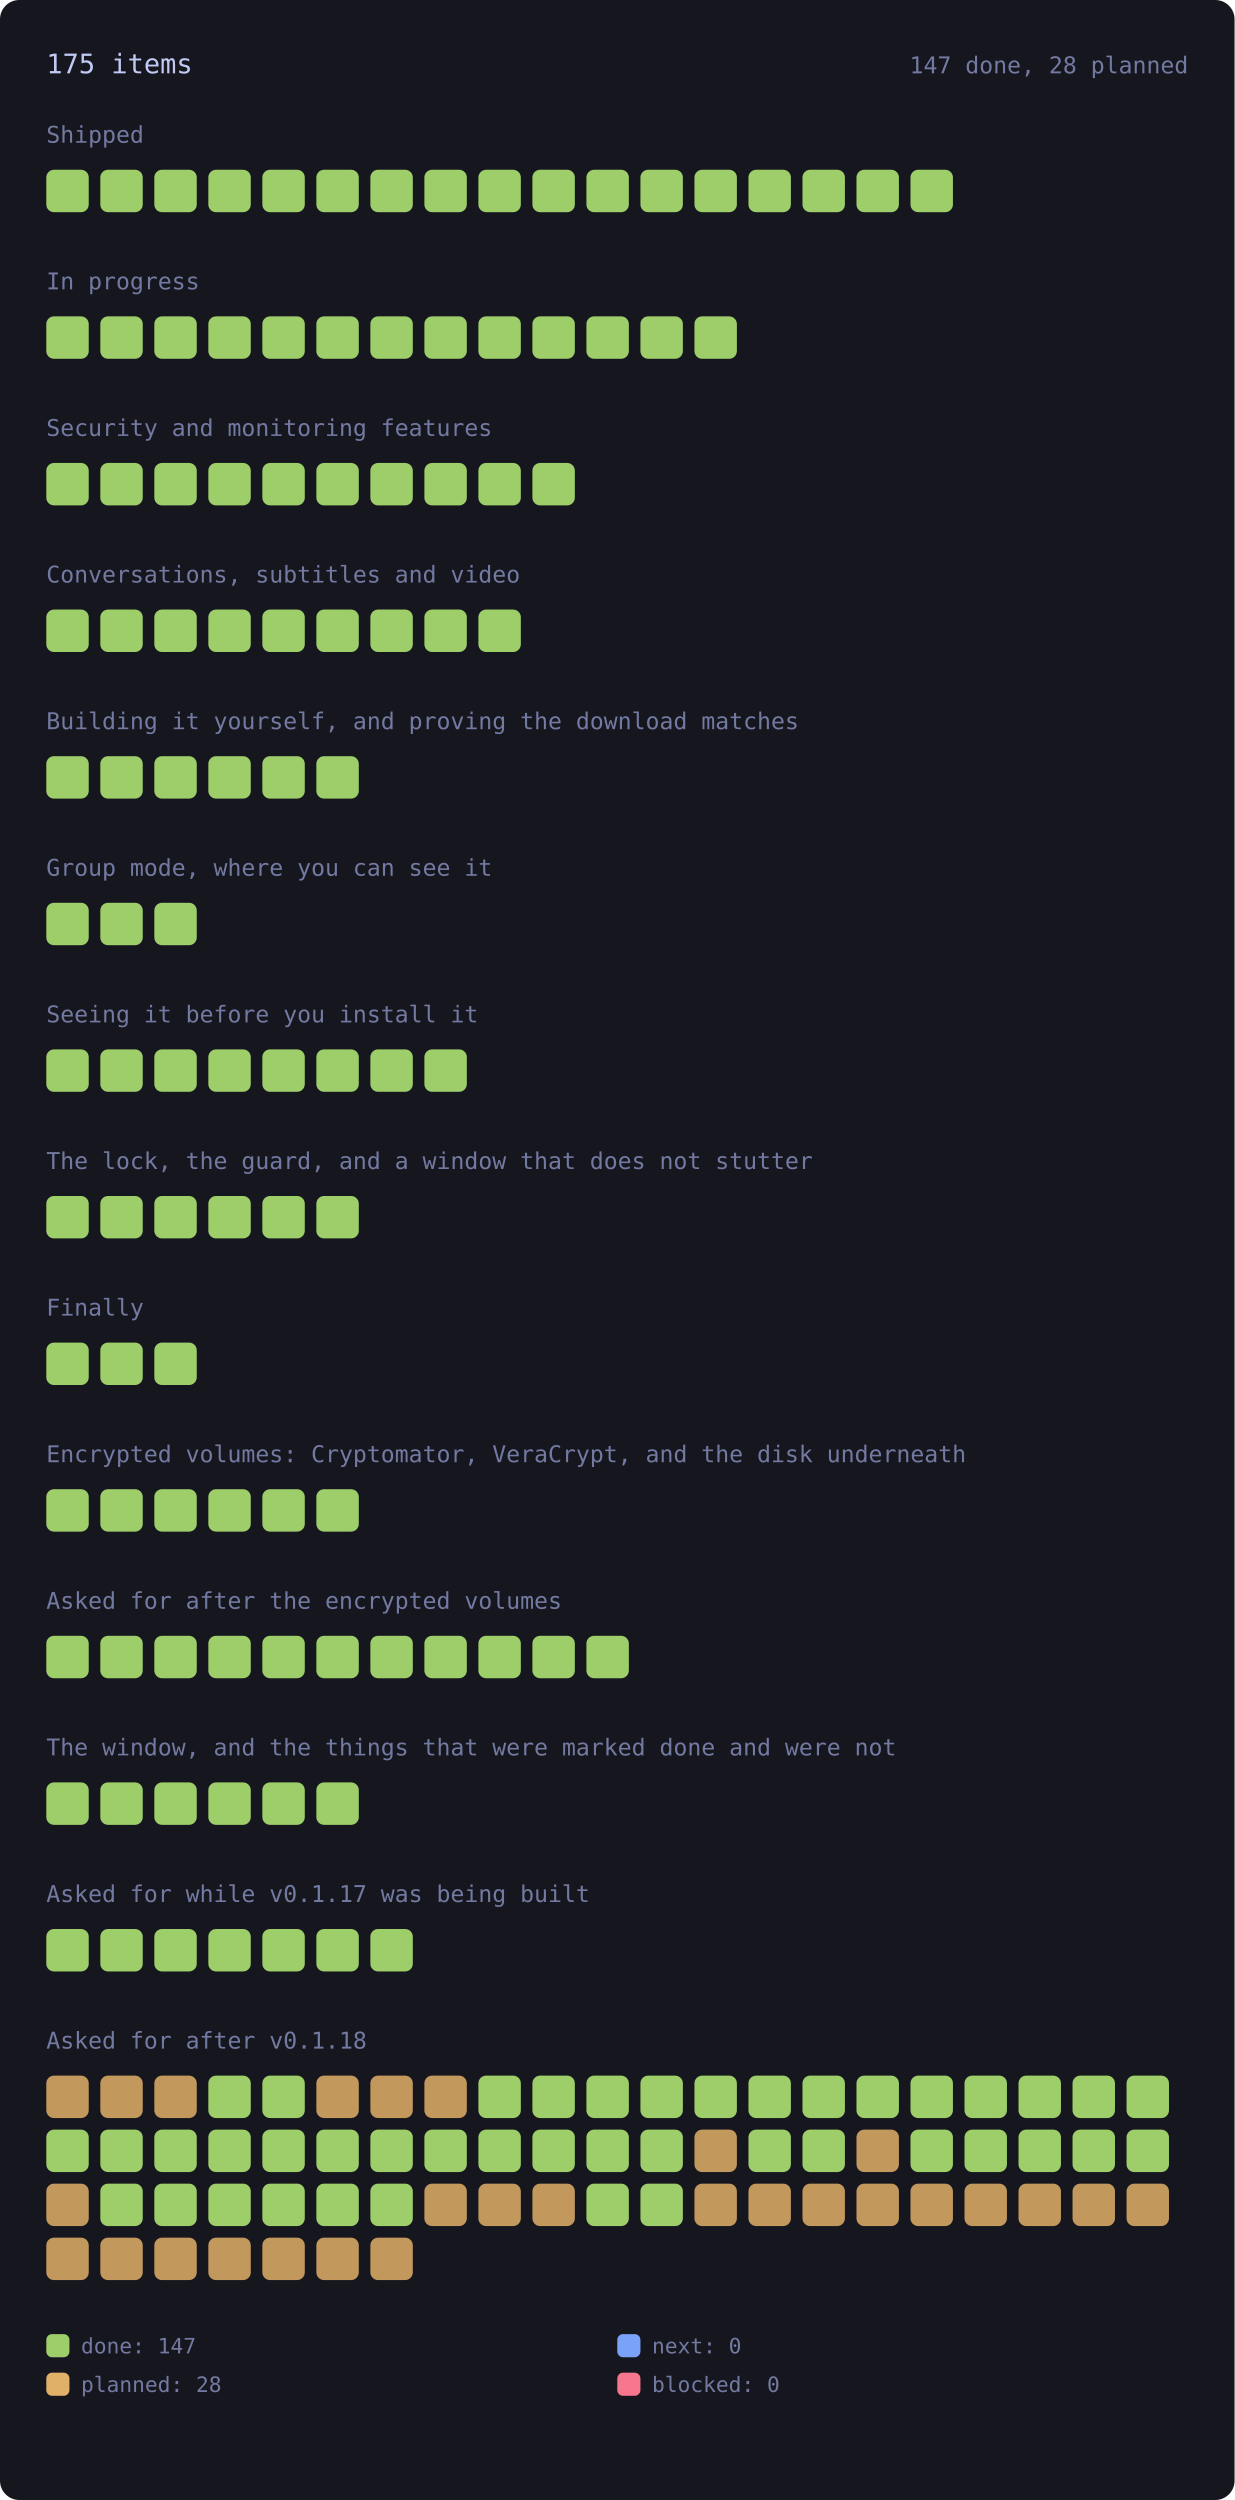
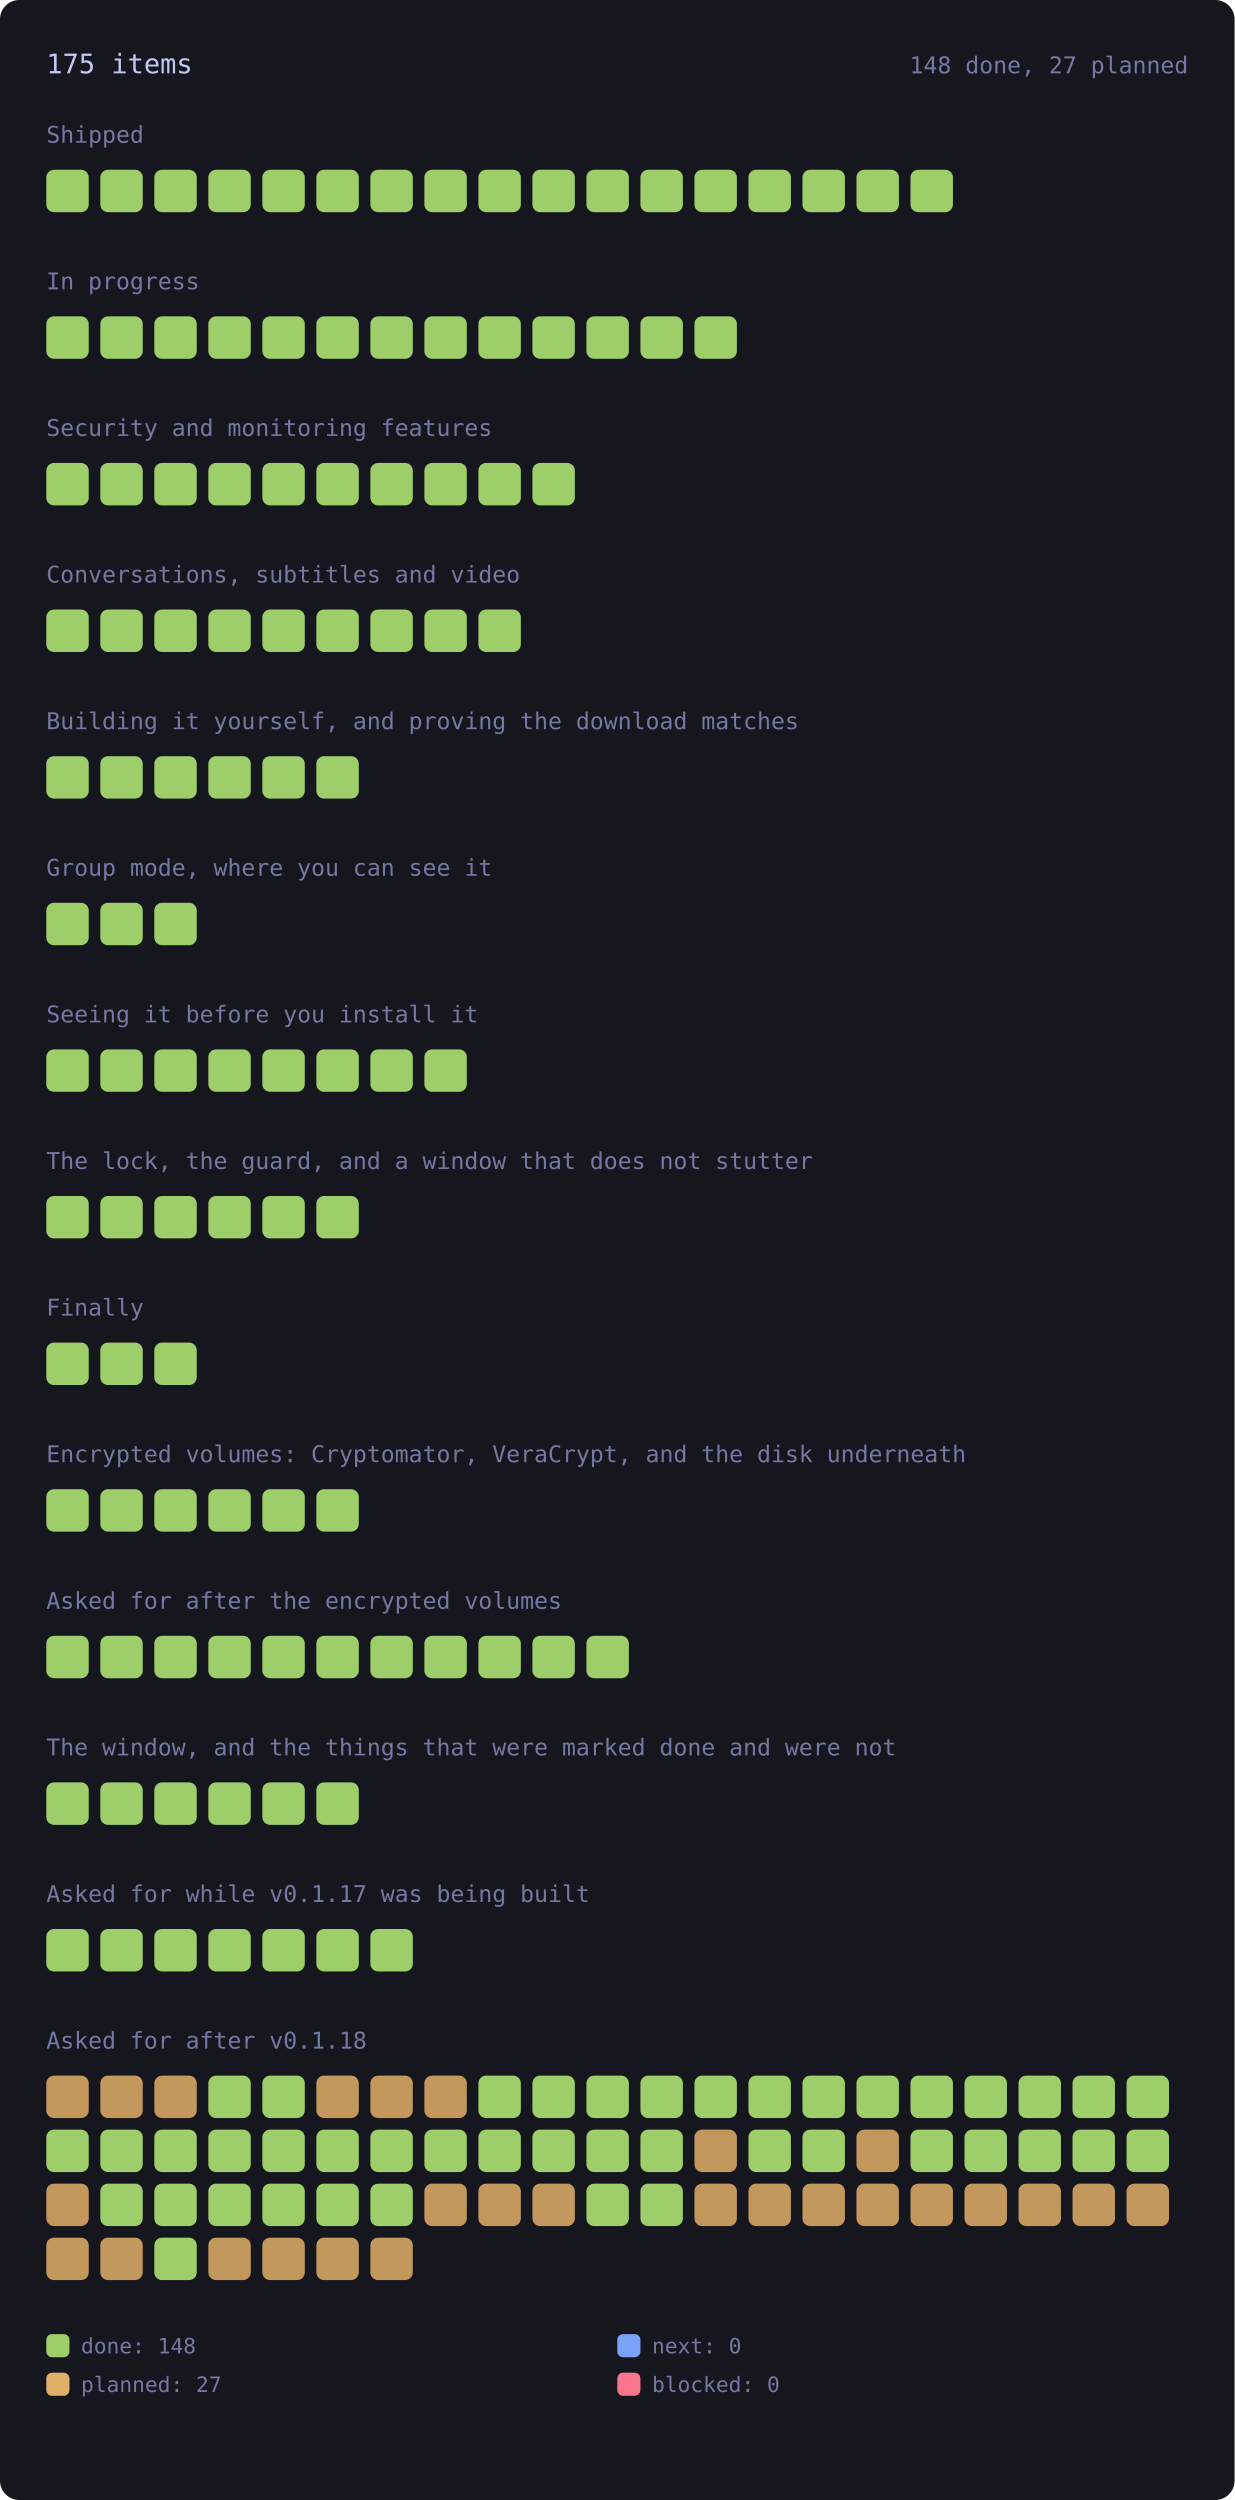
<svg xmlns="http://www.w3.org/2000/svg" viewBox="0 0 640 1296" width="640" height="1296" style="max-width:100%;height:auto" role="img" aria-label="every roadmap item, coloured by state">
  <style>.rm-square{transform-box:fill-box;transform-origin:center;animation:rm-in .45s cubic-bezier(.2,.8,.3,1) backwards;transition:filter .15s ease}.rm-square:hover{filter:brightness(1.35)}@keyframes rm-in{from{opacity:0;transform:scale(.4)}to{opacity:1;transform:none}}@media (prefers-reduced-motion:reduce){.rm-square{animation:none}}</style>
  <rect x="0" y="0" width="640" height="1296" rx="10" fill="var(--bg-inset, #16161e)" />
  <text x="24.0" y="38.0" font-family="ui-monospace, SFMono-Regular, Menlo, Consolas, monospace" font-size="14" fill="var(--fg, #c0caf5)">175 items</text>
-   <text x="616.0" y="38.0" font-family="ui-monospace, SFMono-Regular, Menlo, Consolas, monospace" font-size="12" fill="var(--muted, #737aa2)" text-anchor="end">147 done, 28 planned</text>
+   <text x="616.0" y="38.0" font-family="ui-monospace, SFMono-Regular, Menlo, Consolas, monospace" font-size="12" fill="var(--muted, #737aa2)" text-anchor="end">148 done, 27 planned</text>
  <text x="24.0" y="74.0" font-family="ui-monospace, SFMono-Regular, Menlo, Consolas, monospace" font-size="12" fill="var(--muted, #737aa2)">Shipped</text>
  <g opacity="1">
    <rect class="rm-square" style="animation-delay:0ms" x="24.0" y="88.0" width="22.0" height="22.0" rx="4" fill="var(--ok, #9ece6a)" />
  </g>
  <g opacity="1">
    <rect class="rm-square" style="animation-delay:12ms" x="52.0" y="88.0" width="22.0" height="22.0" rx="4" fill="var(--ok, #9ece6a)" />
  </g>
  <g opacity="1">
    <rect class="rm-square" style="animation-delay:24ms" x="80.0" y="88.0" width="22.0" height="22.0" rx="4" fill="var(--ok, #9ece6a)" />
  </g>
  <g opacity="1">
    <rect class="rm-square" style="animation-delay:36ms" x="108.0" y="88.0" width="22.0" height="22.0" rx="4" fill="var(--ok, #9ece6a)" />
  </g>
  <g opacity="1">
    <rect class="rm-square" style="animation-delay:48ms" x="136.0" y="88.0" width="22.0" height="22.0" rx="4" fill="var(--ok, #9ece6a)" />
  </g>
  <g opacity="1">
    <rect class="rm-square" style="animation-delay:60ms" x="164.0" y="88.0" width="22.0" height="22.0" rx="4" fill="var(--ok, #9ece6a)" />
  </g>
  <g opacity="1">
    <rect class="rm-square" style="animation-delay:72ms" x="192.0" y="88.0" width="22.0" height="22.0" rx="4" fill="var(--ok, #9ece6a)" />
  </g>
  <g opacity="1">
    <rect class="rm-square" style="animation-delay:84ms" x="220.0" y="88.0" width="22.0" height="22.0" rx="4" fill="var(--ok, #9ece6a)" />
  </g>
  <g opacity="1">
    <rect class="rm-square" style="animation-delay:96ms" x="248.0" y="88.0" width="22.0" height="22.0" rx="4" fill="var(--ok, #9ece6a)" />
  </g>
  <g opacity="1">
    <rect class="rm-square" style="animation-delay:108ms" x="276.0" y="88.0" width="22.0" height="22.0" rx="4" fill="var(--ok, #9ece6a)" />
  </g>
  <g opacity="1">
    <rect class="rm-square" style="animation-delay:120ms" x="304.0" y="88.0" width="22.0" height="22.0" rx="4" fill="var(--ok, #9ece6a)" />
  </g>
  <g opacity="1">
    <rect class="rm-square" style="animation-delay:132ms" x="332.0" y="88.0" width="22.0" height="22.0" rx="4" fill="var(--ok, #9ece6a)" />
  </g>
  <g opacity="1">
    <rect class="rm-square" style="animation-delay:144ms" x="360.0" y="88.0" width="22.0" height="22.0" rx="4" fill="var(--ok, #9ece6a)" />
  </g>
  <g opacity="1">
    <rect class="rm-square" style="animation-delay:156ms" x="388.0" y="88.0" width="22.0" height="22.0" rx="4" fill="var(--ok, #9ece6a)" />
  </g>
  <g opacity="1">
    <rect class="rm-square" style="animation-delay:168ms" x="416.0" y="88.0" width="22.0" height="22.0" rx="4" fill="var(--ok, #9ece6a)" />
  </g>
  <g opacity="1">
    <rect class="rm-square" style="animation-delay:180ms" x="444.0" y="88.0" width="22.0" height="22.0" rx="4" fill="var(--ok, #9ece6a)" />
  </g>
  <g opacity="1">
    <rect class="rm-square" style="animation-delay:192ms" x="472.0" y="88.0" width="22.0" height="22.0" rx="4" fill="var(--ok, #9ece6a)" />
  </g>
  <text x="24.0" y="150.0" font-family="ui-monospace, SFMono-Regular, Menlo, Consolas, monospace" font-size="12" fill="var(--muted, #737aa2)">In progress</text>
  <g opacity="1">
    <rect class="rm-square" style="animation-delay:0ms" x="24.0" y="164.0" width="22.0" height="22.0" rx="4" fill="var(--ok, #9ece6a)" />
  </g>
  <g opacity="1">
    <rect class="rm-square" style="animation-delay:12ms" x="52.0" y="164.0" width="22.0" height="22.0" rx="4" fill="var(--ok, #9ece6a)" />
  </g>
  <g opacity="1">
    <rect class="rm-square" style="animation-delay:24ms" x="80.0" y="164.0" width="22.0" height="22.0" rx="4" fill="var(--ok, #9ece6a)" />
  </g>
  <g opacity="1">
    <rect class="rm-square" style="animation-delay:36ms" x="108.0" y="164.0" width="22.0" height="22.0" rx="4" fill="var(--ok, #9ece6a)" />
  </g>
  <g opacity="1">
    <rect class="rm-square" style="animation-delay:48ms" x="136.0" y="164.0" width="22.0" height="22.0" rx="4" fill="var(--ok, #9ece6a)" />
  </g>
  <g opacity="1">
    <rect class="rm-square" style="animation-delay:60ms" x="164.0" y="164.0" width="22.0" height="22.0" rx="4" fill="var(--ok, #9ece6a)" />
  </g>
  <g opacity="1">
    <rect class="rm-square" style="animation-delay:72ms" x="192.0" y="164.0" width="22.0" height="22.0" rx="4" fill="var(--ok, #9ece6a)" />
  </g>
  <g opacity="1">
    <rect class="rm-square" style="animation-delay:84ms" x="220.0" y="164.0" width="22.0" height="22.0" rx="4" fill="var(--ok, #9ece6a)" />
  </g>
  <g opacity="1">
    <rect class="rm-square" style="animation-delay:96ms" x="248.0" y="164.0" width="22.0" height="22.0" rx="4" fill="var(--ok, #9ece6a)" />
  </g>
  <g opacity="1">
    <rect class="rm-square" style="animation-delay:108ms" x="276.0" y="164.0" width="22.0" height="22.0" rx="4" fill="var(--ok, #9ece6a)" />
  </g>
  <g opacity="1">
    <rect class="rm-square" style="animation-delay:120ms" x="304.0" y="164.0" width="22.0" height="22.0" rx="4" fill="var(--ok, #9ece6a)" />
  </g>
  <g opacity="1">
    <rect class="rm-square" style="animation-delay:132ms" x="332.0" y="164.0" width="22.0" height="22.0" rx="4" fill="var(--ok, #9ece6a)" />
  </g>
  <g opacity="1">
    <rect class="rm-square" style="animation-delay:144ms" x="360.0" y="164.0" width="22.0" height="22.0" rx="4" fill="var(--ok, #9ece6a)" />
  </g>
  <text x="24.0" y="226.0" font-family="ui-monospace, SFMono-Regular, Menlo, Consolas, monospace" font-size="12" fill="var(--muted, #737aa2)">Security and monitoring features</text>
  <g opacity="1">
    <rect class="rm-square" style="animation-delay:0ms" x="24.0" y="240.0" width="22.0" height="22.0" rx="4" fill="var(--ok, #9ece6a)" />
  </g>
  <g opacity="1">
    <rect class="rm-square" style="animation-delay:12ms" x="52.0" y="240.0" width="22.0" height="22.0" rx="4" fill="var(--ok, #9ece6a)" />
  </g>
  <g opacity="1">
    <rect class="rm-square" style="animation-delay:24ms" x="80.0" y="240.0" width="22.0" height="22.0" rx="4" fill="var(--ok, #9ece6a)" />
  </g>
  <g opacity="1">
    <rect class="rm-square" style="animation-delay:36ms" x="108.0" y="240.0" width="22.0" height="22.0" rx="4" fill="var(--ok, #9ece6a)" />
  </g>
  <g opacity="1">
    <rect class="rm-square" style="animation-delay:48ms" x="136.0" y="240.0" width="22.0" height="22.0" rx="4" fill="var(--ok, #9ece6a)" />
  </g>
  <g opacity="1">
    <rect class="rm-square" style="animation-delay:60ms" x="164.0" y="240.0" width="22.0" height="22.0" rx="4" fill="var(--ok, #9ece6a)" />
  </g>
  <g opacity="1">
    <rect class="rm-square" style="animation-delay:72ms" x="192.0" y="240.0" width="22.0" height="22.0" rx="4" fill="var(--ok, #9ece6a)" />
  </g>
  <g opacity="1">
    <rect class="rm-square" style="animation-delay:84ms" x="220.0" y="240.0" width="22.0" height="22.0" rx="4" fill="var(--ok, #9ece6a)" />
  </g>
  <g opacity="1">
    <rect class="rm-square" style="animation-delay:96ms" x="248.0" y="240.0" width="22.0" height="22.0" rx="4" fill="var(--ok, #9ece6a)" />
  </g>
  <g opacity="1">
    <rect class="rm-square" style="animation-delay:108ms" x="276.0" y="240.0" width="22.0" height="22.0" rx="4" fill="var(--ok, #9ece6a)" />
  </g>
  <text x="24.0" y="302.0" font-family="ui-monospace, SFMono-Regular, Menlo, Consolas, monospace" font-size="12" fill="var(--muted, #737aa2)">Conversations, subtitles and video</text>
  <g opacity="1">
    <rect class="rm-square" style="animation-delay:0ms" x="24.0" y="316.0" width="22.0" height="22.0" rx="4" fill="var(--ok, #9ece6a)" />
  </g>
  <g opacity="1">
    <rect class="rm-square" style="animation-delay:12ms" x="52.0" y="316.0" width="22.0" height="22.0" rx="4" fill="var(--ok, #9ece6a)" />
  </g>
  <g opacity="1">
    <rect class="rm-square" style="animation-delay:24ms" x="80.0" y="316.0" width="22.0" height="22.0" rx="4" fill="var(--ok, #9ece6a)" />
  </g>
  <g opacity="1">
    <rect class="rm-square" style="animation-delay:36ms" x="108.0" y="316.0" width="22.0" height="22.0" rx="4" fill="var(--ok, #9ece6a)" />
  </g>
  <g opacity="1">
    <rect class="rm-square" style="animation-delay:48ms" x="136.0" y="316.0" width="22.0" height="22.0" rx="4" fill="var(--ok, #9ece6a)" />
  </g>
  <g opacity="1">
    <rect class="rm-square" style="animation-delay:60ms" x="164.0" y="316.0" width="22.0" height="22.0" rx="4" fill="var(--ok, #9ece6a)" />
  </g>
  <g opacity="1">
    <rect class="rm-square" style="animation-delay:72ms" x="192.0" y="316.0" width="22.0" height="22.0" rx="4" fill="var(--ok, #9ece6a)" />
  </g>
  <g opacity="1">
    <rect class="rm-square" style="animation-delay:84ms" x="220.0" y="316.0" width="22.0" height="22.0" rx="4" fill="var(--ok, #9ece6a)" />
  </g>
  <g opacity="1">
    <rect class="rm-square" style="animation-delay:96ms" x="248.0" y="316.0" width="22.0" height="22.0" rx="4" fill="var(--ok, #9ece6a)" />
  </g>
  <text x="24.0" y="378.0" font-family="ui-monospace, SFMono-Regular, Menlo, Consolas, monospace" font-size="12" fill="var(--muted, #737aa2)">Building it yourself, and proving the download matches</text>
  <g opacity="1">
    <rect class="rm-square" style="animation-delay:0ms" x="24.0" y="392.0" width="22.0" height="22.0" rx="4" fill="var(--ok, #9ece6a)" />
  </g>
  <g opacity="1">
    <rect class="rm-square" style="animation-delay:12ms" x="52.0" y="392.0" width="22.0" height="22.0" rx="4" fill="var(--ok, #9ece6a)" />
  </g>
  <g opacity="1">
    <rect class="rm-square" style="animation-delay:24ms" x="80.0" y="392.0" width="22.0" height="22.0" rx="4" fill="var(--ok, #9ece6a)" />
  </g>
  <g opacity="1">
    <rect class="rm-square" style="animation-delay:36ms" x="108.0" y="392.0" width="22.0" height="22.0" rx="4" fill="var(--ok, #9ece6a)" />
  </g>
  <g opacity="1">
    <rect class="rm-square" style="animation-delay:48ms" x="136.0" y="392.0" width="22.0" height="22.0" rx="4" fill="var(--ok, #9ece6a)" />
  </g>
  <g opacity="1">
    <rect class="rm-square" style="animation-delay:60ms" x="164.0" y="392.0" width="22.0" height="22.0" rx="4" fill="var(--ok, #9ece6a)" />
  </g>
  <text x="24.0" y="454.0" font-family="ui-monospace, SFMono-Regular, Menlo, Consolas, monospace" font-size="12" fill="var(--muted, #737aa2)">Group mode, where you can see it</text>
  <g opacity="1">
    <rect class="rm-square" style="animation-delay:0ms" x="24.0" y="468.0" width="22.0" height="22.0" rx="4" fill="var(--ok, #9ece6a)" />
  </g>
  <g opacity="1">
    <rect class="rm-square" style="animation-delay:12ms" x="52.0" y="468.0" width="22.0" height="22.0" rx="4" fill="var(--ok, #9ece6a)" />
  </g>
  <g opacity="1">
    <rect class="rm-square" style="animation-delay:24ms" x="80.0" y="468.0" width="22.0" height="22.0" rx="4" fill="var(--ok, #9ece6a)" />
  </g>
  <text x="24.0" y="530.0" font-family="ui-monospace, SFMono-Regular, Menlo, Consolas, monospace" font-size="12" fill="var(--muted, #737aa2)">Seeing it before you install it</text>
  <g opacity="1">
    <rect class="rm-square" style="animation-delay:0ms" x="24.0" y="544.0" width="22.0" height="22.0" rx="4" fill="var(--ok, #9ece6a)" />
  </g>
  <g opacity="1">
    <rect class="rm-square" style="animation-delay:12ms" x="52.0" y="544.0" width="22.0" height="22.0" rx="4" fill="var(--ok, #9ece6a)" />
  </g>
  <g opacity="1">
    <rect class="rm-square" style="animation-delay:24ms" x="80.0" y="544.0" width="22.0" height="22.0" rx="4" fill="var(--ok, #9ece6a)" />
  </g>
  <g opacity="1">
    <rect class="rm-square" style="animation-delay:36ms" x="108.0" y="544.0" width="22.0" height="22.0" rx="4" fill="var(--ok, #9ece6a)" />
  </g>
  <g opacity="1">
    <rect class="rm-square" style="animation-delay:48ms" x="136.0" y="544.0" width="22.0" height="22.0" rx="4" fill="var(--ok, #9ece6a)" />
  </g>
  <g opacity="1">
    <rect class="rm-square" style="animation-delay:60ms" x="164.0" y="544.0" width="22.0" height="22.0" rx="4" fill="var(--ok, #9ece6a)" />
  </g>
  <g opacity="1">
    <rect class="rm-square" style="animation-delay:72ms" x="192.0" y="544.0" width="22.0" height="22.0" rx="4" fill="var(--ok, #9ece6a)" />
  </g>
  <g opacity="1">
    <rect class="rm-square" style="animation-delay:84ms" x="220.0" y="544.0" width="22.0" height="22.0" rx="4" fill="var(--ok, #9ece6a)" />
  </g>
  <text x="24.0" y="606.0" font-family="ui-monospace, SFMono-Regular, Menlo, Consolas, monospace" font-size="12" fill="var(--muted, #737aa2)">The lock, the guard, and a window that does not stutter</text>
  <g opacity="1">
    <rect class="rm-square" style="animation-delay:0ms" x="24.0" y="620.0" width="22.0" height="22.0" rx="4" fill="var(--ok, #9ece6a)" />
  </g>
  <g opacity="1">
    <rect class="rm-square" style="animation-delay:12ms" x="52.0" y="620.0" width="22.0" height="22.0" rx="4" fill="var(--ok, #9ece6a)" />
  </g>
  <g opacity="1">
    <rect class="rm-square" style="animation-delay:24ms" x="80.0" y="620.0" width="22.0" height="22.0" rx="4" fill="var(--ok, #9ece6a)" />
  </g>
  <g opacity="1">
    <rect class="rm-square" style="animation-delay:36ms" x="108.0" y="620.0" width="22.0" height="22.0" rx="4" fill="var(--ok, #9ece6a)" />
  </g>
  <g opacity="1">
    <rect class="rm-square" style="animation-delay:48ms" x="136.0" y="620.0" width="22.0" height="22.0" rx="4" fill="var(--ok, #9ece6a)" />
  </g>
  <g opacity="1">
    <rect class="rm-square" style="animation-delay:60ms" x="164.0" y="620.0" width="22.0" height="22.0" rx="4" fill="var(--ok, #9ece6a)" />
  </g>
  <text x="24.0" y="682.0" font-family="ui-monospace, SFMono-Regular, Menlo, Consolas, monospace" font-size="12" fill="var(--muted, #737aa2)">Finally</text>
  <g opacity="1">
    <rect class="rm-square" style="animation-delay:0ms" x="24.0" y="696.0" width="22.0" height="22.0" rx="4" fill="var(--ok, #9ece6a)" />
  </g>
  <g opacity="1">
    <rect class="rm-square" style="animation-delay:12ms" x="52.0" y="696.0" width="22.0" height="22.0" rx="4" fill="var(--ok, #9ece6a)" />
  </g>
  <g opacity="1">
    <rect class="rm-square" style="animation-delay:24ms" x="80.0" y="696.0" width="22.0" height="22.0" rx="4" fill="var(--ok, #9ece6a)" />
  </g>
  <text x="24.0" y="758.0" font-family="ui-monospace, SFMono-Regular, Menlo, Consolas, monospace" font-size="12" fill="var(--muted, #737aa2)">Encrypted volumes: Cryptomator, VeraCrypt, and the disk underneath</text>
  <g opacity="1">
    <rect class="rm-square" style="animation-delay:0ms" x="24.0" y="772.0" width="22.0" height="22.0" rx="4" fill="var(--ok, #9ece6a)" />
  </g>
  <g opacity="1">
    <rect class="rm-square" style="animation-delay:12ms" x="52.0" y="772.0" width="22.0" height="22.0" rx="4" fill="var(--ok, #9ece6a)" />
  </g>
  <g opacity="1">
    <rect class="rm-square" style="animation-delay:24ms" x="80.0" y="772.0" width="22.0" height="22.0" rx="4" fill="var(--ok, #9ece6a)" />
  </g>
  <g opacity="1">
    <rect class="rm-square" style="animation-delay:36ms" x="108.0" y="772.0" width="22.0" height="22.0" rx="4" fill="var(--ok, #9ece6a)" />
  </g>
  <g opacity="1">
    <rect class="rm-square" style="animation-delay:48ms" x="136.0" y="772.0" width="22.0" height="22.0" rx="4" fill="var(--ok, #9ece6a)" />
  </g>
  <g opacity="1">
    <rect class="rm-square" style="animation-delay:60ms" x="164.0" y="772.0" width="22.0" height="22.0" rx="4" fill="var(--ok, #9ece6a)" />
  </g>
  <text x="24.0" y="834.0" font-family="ui-monospace, SFMono-Regular, Menlo, Consolas, monospace" font-size="12" fill="var(--muted, #737aa2)">Asked for after the encrypted volumes</text>
  <g opacity="1">
    <rect class="rm-square" style="animation-delay:0ms" x="24.0" y="848.0" width="22.0" height="22.0" rx="4" fill="var(--ok, #9ece6a)" />
  </g>
  <g opacity="1">
    <rect class="rm-square" style="animation-delay:12ms" x="52.0" y="848.0" width="22.0" height="22.0" rx="4" fill="var(--ok, #9ece6a)" />
  </g>
  <g opacity="1">
    <rect class="rm-square" style="animation-delay:24ms" x="80.0" y="848.0" width="22.0" height="22.0" rx="4" fill="var(--ok, #9ece6a)" />
  </g>
  <g opacity="1">
    <rect class="rm-square" style="animation-delay:36ms" x="108.0" y="848.0" width="22.0" height="22.0" rx="4" fill="var(--ok, #9ece6a)" />
  </g>
  <g opacity="1">
    <rect class="rm-square" style="animation-delay:48ms" x="136.0" y="848.0" width="22.0" height="22.0" rx="4" fill="var(--ok, #9ece6a)" />
  </g>
  <g opacity="1">
    <rect class="rm-square" style="animation-delay:60ms" x="164.0" y="848.0" width="22.0" height="22.0" rx="4" fill="var(--ok, #9ece6a)" />
  </g>
  <g opacity="1">
    <rect class="rm-square" style="animation-delay:72ms" x="192.0" y="848.0" width="22.0" height="22.0" rx="4" fill="var(--ok, #9ece6a)" />
  </g>
  <g opacity="1">
    <rect class="rm-square" style="animation-delay:84ms" x="220.0" y="848.0" width="22.0" height="22.0" rx="4" fill="var(--ok, #9ece6a)" />
  </g>
  <g opacity="1">
    <rect class="rm-square" style="animation-delay:96ms" x="248.0" y="848.0" width="22.0" height="22.0" rx="4" fill="var(--ok, #9ece6a)" />
  </g>
  <g opacity="1">
    <rect class="rm-square" style="animation-delay:108ms" x="276.0" y="848.0" width="22.0" height="22.0" rx="4" fill="var(--ok, #9ece6a)" />
  </g>
  <g opacity="1">
    <rect class="rm-square" style="animation-delay:120ms" x="304.0" y="848.0" width="22.0" height="22.0" rx="4" fill="var(--ok, #9ece6a)" />
  </g>
  <text x="24.0" y="910.0" font-family="ui-monospace, SFMono-Regular, Menlo, Consolas, monospace" font-size="12" fill="var(--muted, #737aa2)">The window, and the things that were marked done and were not</text>
  <g opacity="1">
    <rect class="rm-square" style="animation-delay:0ms" x="24.0" y="924.0" width="22.0" height="22.0" rx="4" fill="var(--ok, #9ece6a)" />
  </g>
  <g opacity="1">
    <rect class="rm-square" style="animation-delay:12ms" x="52.0" y="924.0" width="22.0" height="22.0" rx="4" fill="var(--ok, #9ece6a)" />
  </g>
  <g opacity="1">
    <rect class="rm-square" style="animation-delay:24ms" x="80.0" y="924.0" width="22.0" height="22.0" rx="4" fill="var(--ok, #9ece6a)" />
  </g>
  <g opacity="1">
    <rect class="rm-square" style="animation-delay:36ms" x="108.0" y="924.0" width="22.0" height="22.0" rx="4" fill="var(--ok, #9ece6a)" />
  </g>
  <g opacity="1">
    <rect class="rm-square" style="animation-delay:48ms" x="136.0" y="924.0" width="22.0" height="22.0" rx="4" fill="var(--ok, #9ece6a)" />
  </g>
  <g opacity="1">
    <rect class="rm-square" style="animation-delay:60ms" x="164.0" y="924.0" width="22.0" height="22.0" rx="4" fill="var(--ok, #9ece6a)" />
  </g>
  <text x="24.0" y="986.0" font-family="ui-monospace, SFMono-Regular, Menlo, Consolas, monospace" font-size="12" fill="var(--muted, #737aa2)">Asked for while v0.1.17 was being built</text>
  <g opacity="1">
    <rect class="rm-square" style="animation-delay:0ms" x="24.0" y="1000.0" width="22.0" height="22.0" rx="4" fill="var(--ok, #9ece6a)" />
  </g>
  <g opacity="1">
    <rect class="rm-square" style="animation-delay:12ms" x="52.0" y="1000.0" width="22.0" height="22.0" rx="4" fill="var(--ok, #9ece6a)" />
  </g>
  <g opacity="1">
    <rect class="rm-square" style="animation-delay:24ms" x="80.0" y="1000.0" width="22.0" height="22.0" rx="4" fill="var(--ok, #9ece6a)" />
  </g>
  <g opacity="1">
    <rect class="rm-square" style="animation-delay:36ms" x="108.0" y="1000.0" width="22.0" height="22.0" rx="4" fill="var(--ok, #9ece6a)" />
  </g>
  <g opacity="1">
    <rect class="rm-square" style="animation-delay:48ms" x="136.0" y="1000.0" width="22.0" height="22.0" rx="4" fill="var(--ok, #9ece6a)" />
  </g>
  <g opacity="1">
    <rect class="rm-square" style="animation-delay:60ms" x="164.0" y="1000.0" width="22.0" height="22.0" rx="4" fill="var(--ok, #9ece6a)" />
  </g>
  <g opacity="1">
    <rect class="rm-square" style="animation-delay:72ms" x="192.0" y="1000.0" width="22.0" height="22.0" rx="4" fill="var(--ok, #9ece6a)" />
  </g>
  <text x="24.0" y="1062.0" font-family="ui-monospace, SFMono-Regular, Menlo, Consolas, monospace" font-size="12" fill="var(--muted, #737aa2)">Asked for after v0.1.18</text>
  <g opacity="0.85">
    <rect class="rm-square" style="animation-delay:0ms" x="24.0" y="1076.0" width="22.0" height="22.0" rx="4" fill="var(--warn, #e0af68)" />
  </g>
  <g opacity="0.85">
    <rect class="rm-square" style="animation-delay:12ms" x="52.0" y="1076.0" width="22.0" height="22.0" rx="4" fill="var(--warn, #e0af68)" />
  </g>
  <g opacity="0.85">
    <rect class="rm-square" style="animation-delay:24ms" x="80.0" y="1076.0" width="22.0" height="22.0" rx="4" fill="var(--warn, #e0af68)" />
  </g>
  <g opacity="1">
    <rect class="rm-square" style="animation-delay:36ms" x="108.0" y="1076.0" width="22.0" height="22.0" rx="4" fill="var(--ok, #9ece6a)" />
  </g>
  <g opacity="1">
    <rect class="rm-square" style="animation-delay:48ms" x="136.0" y="1076.0" width="22.0" height="22.0" rx="4" fill="var(--ok, #9ece6a)" />
  </g>
  <g opacity="0.85">
    <rect class="rm-square" style="animation-delay:60ms" x="164.0" y="1076.0" width="22.0" height="22.0" rx="4" fill="var(--warn, #e0af68)" />
  </g>
  <g opacity="0.85">
    <rect class="rm-square" style="animation-delay:72ms" x="192.0" y="1076.0" width="22.0" height="22.0" rx="4" fill="var(--warn, #e0af68)" />
  </g>
  <g opacity="0.85">
    <rect class="rm-square" style="animation-delay:84ms" x="220.0" y="1076.0" width="22.0" height="22.0" rx="4" fill="var(--warn, #e0af68)" />
  </g>
  <g opacity="1">
    <rect class="rm-square" style="animation-delay:96ms" x="248.0" y="1076.0" width="22.0" height="22.0" rx="4" fill="var(--ok, #9ece6a)" />
  </g>
  <g opacity="1">
    <rect class="rm-square" style="animation-delay:108ms" x="276.0" y="1076.0" width="22.0" height="22.0" rx="4" fill="var(--ok, #9ece6a)" />
  </g>
  <g opacity="1">
    <rect class="rm-square" style="animation-delay:120ms" x="304.0" y="1076.0" width="22.0" height="22.0" rx="4" fill="var(--ok, #9ece6a)" />
  </g>
  <g opacity="1">
    <rect class="rm-square" style="animation-delay:132ms" x="332.0" y="1076.0" width="22.0" height="22.0" rx="4" fill="var(--ok, #9ece6a)" />
  </g>
  <g opacity="1">
    <rect class="rm-square" style="animation-delay:144ms" x="360.0" y="1076.0" width="22.0" height="22.0" rx="4" fill="var(--ok, #9ece6a)" />
  </g>
  <g opacity="1">
    <rect class="rm-square" style="animation-delay:156ms" x="388.0" y="1076.0" width="22.0" height="22.0" rx="4" fill="var(--ok, #9ece6a)" />
  </g>
  <g opacity="1">
    <rect class="rm-square" style="animation-delay:168ms" x="416.0" y="1076.0" width="22.0" height="22.0" rx="4" fill="var(--ok, #9ece6a)" />
  </g>
  <g opacity="1">
    <rect class="rm-square" style="animation-delay:180ms" x="444.0" y="1076.0" width="22.0" height="22.0" rx="4" fill="var(--ok, #9ece6a)" />
  </g>
  <g opacity="1">
    <rect class="rm-square" style="animation-delay:192ms" x="472.0" y="1076.0" width="22.0" height="22.0" rx="4" fill="var(--ok, #9ece6a)" />
  </g>
  <g opacity="1">
    <rect class="rm-square" style="animation-delay:204ms" x="500.0" y="1076.0" width="22.0" height="22.0" rx="4" fill="var(--ok, #9ece6a)" />
  </g>
  <g opacity="1">
    <rect class="rm-square" style="animation-delay:216ms" x="528.0" y="1076.0" width="22.0" height="22.0" rx="4" fill="var(--ok, #9ece6a)" />
  </g>
  <g opacity="1">
    <rect class="rm-square" style="animation-delay:228ms" x="556.0" y="1076.0" width="22.0" height="22.0" rx="4" fill="var(--ok, #9ece6a)" />
  </g>
  <g opacity="1">
    <rect class="rm-square" style="animation-delay:240ms" x="584.0" y="1076.0" width="22.0" height="22.0" rx="4" fill="var(--ok, #9ece6a)" />
  </g>
  <g opacity="1">
    <rect class="rm-square" style="animation-delay:252ms" x="24.0" y="1104.0" width="22.0" height="22.0" rx="4" fill="var(--ok, #9ece6a)" />
  </g>
  <g opacity="1">
    <rect class="rm-square" style="animation-delay:264ms" x="52.0" y="1104.0" width="22.0" height="22.0" rx="4" fill="var(--ok, #9ece6a)" />
  </g>
  <g opacity="1">
    <rect class="rm-square" style="animation-delay:276ms" x="80.0" y="1104.0" width="22.0" height="22.0" rx="4" fill="var(--ok, #9ece6a)" />
  </g>
  <g opacity="1">
    <rect class="rm-square" style="animation-delay:288ms" x="108.0" y="1104.0" width="22.0" height="22.0" rx="4" fill="var(--ok, #9ece6a)" />
  </g>
  <g opacity="1">
    <rect class="rm-square" style="animation-delay:300ms" x="136.0" y="1104.0" width="22.0" height="22.0" rx="4" fill="var(--ok, #9ece6a)" />
  </g>
  <g opacity="1">
    <rect class="rm-square" style="animation-delay:312ms" x="164.0" y="1104.0" width="22.0" height="22.0" rx="4" fill="var(--ok, #9ece6a)" />
  </g>
  <g opacity="1">
    <rect class="rm-square" style="animation-delay:324ms" x="192.0" y="1104.0" width="22.0" height="22.0" rx="4" fill="var(--ok, #9ece6a)" />
  </g>
  <g opacity="1">
    <rect class="rm-square" style="animation-delay:336ms" x="220.0" y="1104.0" width="22.0" height="22.0" rx="4" fill="var(--ok, #9ece6a)" />
  </g>
  <g opacity="1">
    <rect class="rm-square" style="animation-delay:348ms" x="248.0" y="1104.0" width="22.0" height="22.0" rx="4" fill="var(--ok, #9ece6a)" />
  </g>
  <g opacity="1">
    <rect class="rm-square" style="animation-delay:360ms" x="276.0" y="1104.0" width="22.0" height="22.0" rx="4" fill="var(--ok, #9ece6a)" />
  </g>
  <g opacity="1">
    <rect class="rm-square" style="animation-delay:372ms" x="304.0" y="1104.0" width="22.0" height="22.0" rx="4" fill="var(--ok, #9ece6a)" />
  </g>
  <g opacity="1">
    <rect class="rm-square" style="animation-delay:384ms" x="332.0" y="1104.0" width="22.0" height="22.0" rx="4" fill="var(--ok, #9ece6a)" />
  </g>
  <g opacity="0.85">
    <rect class="rm-square" style="animation-delay:396ms" x="360.0" y="1104.0" width="22.0" height="22.0" rx="4" fill="var(--warn, #e0af68)" />
  </g>
  <g opacity="1">
    <rect class="rm-square" style="animation-delay:408ms" x="388.0" y="1104.0" width="22.0" height="22.0" rx="4" fill="var(--ok, #9ece6a)" />
  </g>
  <g opacity="1">
    <rect class="rm-square" style="animation-delay:420ms" x="416.0" y="1104.0" width="22.0" height="22.0" rx="4" fill="var(--ok, #9ece6a)" />
  </g>
  <g opacity="0.85">
    <rect class="rm-square" style="animation-delay:432ms" x="444.0" y="1104.0" width="22.0" height="22.0" rx="4" fill="var(--warn, #e0af68)" />
  </g>
  <g opacity="1">
    <rect class="rm-square" style="animation-delay:444ms" x="472.0" y="1104.0" width="22.0" height="22.0" rx="4" fill="var(--ok, #9ece6a)" />
  </g>
  <g opacity="1">
    <rect class="rm-square" style="animation-delay:456ms" x="500.0" y="1104.0" width="22.0" height="22.0" rx="4" fill="var(--ok, #9ece6a)" />
  </g>
  <g opacity="1">
    <rect class="rm-square" style="animation-delay:468ms" x="528.0" y="1104.0" width="22.0" height="22.0" rx="4" fill="var(--ok, #9ece6a)" />
  </g>
  <g opacity="1">
    <rect class="rm-square" style="animation-delay:480ms" x="556.0" y="1104.0" width="22.0" height="22.0" rx="4" fill="var(--ok, #9ece6a)" />
  </g>
  <g opacity="1">
    <rect class="rm-square" style="animation-delay:492ms" x="584.0" y="1104.0" width="22.0" height="22.0" rx="4" fill="var(--ok, #9ece6a)" />
  </g>
  <g opacity="0.85">
    <rect class="rm-square" style="animation-delay:504ms" x="24.0" y="1132.0" width="22.0" height="22.0" rx="4" fill="var(--warn, #e0af68)" />
  </g>
  <g opacity="1">
    <rect class="rm-square" style="animation-delay:516ms" x="52.0" y="1132.0" width="22.0" height="22.0" rx="4" fill="var(--ok, #9ece6a)" />
  </g>
  <g opacity="1">
    <rect class="rm-square" style="animation-delay:528ms" x="80.0" y="1132.0" width="22.0" height="22.0" rx="4" fill="var(--ok, #9ece6a)" />
  </g>
  <g opacity="1">
    <rect class="rm-square" style="animation-delay:540ms" x="108.0" y="1132.0" width="22.0" height="22.0" rx="4" fill="var(--ok, #9ece6a)" />
  </g>
  <g opacity="1">
    <rect class="rm-square" style="animation-delay:552ms" x="136.0" y="1132.0" width="22.0" height="22.0" rx="4" fill="var(--ok, #9ece6a)" />
  </g>
  <g opacity="1">
    <rect class="rm-square" style="animation-delay:564ms" x="164.0" y="1132.0" width="22.0" height="22.0" rx="4" fill="var(--ok, #9ece6a)" />
  </g>
  <g opacity="1">
    <rect class="rm-square" style="animation-delay:576ms" x="192.0" y="1132.0" width="22.0" height="22.0" rx="4" fill="var(--ok, #9ece6a)" />
  </g>
  <g opacity="0.85">
    <rect class="rm-square" style="animation-delay:588ms" x="220.0" y="1132.0" width="22.0" height="22.0" rx="4" fill="var(--warn, #e0af68)" />
  </g>
  <g opacity="0.85">
    <rect class="rm-square" style="animation-delay:600ms" x="248.0" y="1132.0" width="22.0" height="22.0" rx="4" fill="var(--warn, #e0af68)" />
  </g>
  <g opacity="0.85">
    <rect class="rm-square" style="animation-delay:600ms" x="276.0" y="1132.0" width="22.0" height="22.0" rx="4" fill="var(--warn, #e0af68)" />
  </g>
  <g opacity="1">
    <rect class="rm-square" style="animation-delay:600ms" x="304.0" y="1132.0" width="22.0" height="22.0" rx="4" fill="var(--ok, #9ece6a)" />
  </g>
  <g opacity="1">
    <rect class="rm-square" style="animation-delay:600ms" x="332.0" y="1132.0" width="22.0" height="22.0" rx="4" fill="var(--ok, #9ece6a)" />
  </g>
  <g opacity="0.85">
    <rect class="rm-square" style="animation-delay:600ms" x="360.0" y="1132.0" width="22.0" height="22.0" rx="4" fill="var(--warn, #e0af68)" />
  </g>
  <g opacity="0.85">
    <rect class="rm-square" style="animation-delay:600ms" x="388.0" y="1132.0" width="22.0" height="22.0" rx="4" fill="var(--warn, #e0af68)" />
  </g>
  <g opacity="0.85">
    <rect class="rm-square" style="animation-delay:600ms" x="416.0" y="1132.0" width="22.0" height="22.0" rx="4" fill="var(--warn, #e0af68)" />
  </g>
  <g opacity="0.85">
    <rect class="rm-square" style="animation-delay:600ms" x="444.0" y="1132.0" width="22.0" height="22.0" rx="4" fill="var(--warn, #e0af68)" />
  </g>
  <g opacity="0.85">
    <rect class="rm-square" style="animation-delay:600ms" x="472.0" y="1132.0" width="22.0" height="22.0" rx="4" fill="var(--warn, #e0af68)" />
  </g>
  <g opacity="0.85">
    <rect class="rm-square" style="animation-delay:600ms" x="500.0" y="1132.0" width="22.0" height="22.0" rx="4" fill="var(--warn, #e0af68)" />
  </g>
  <g opacity="0.85">
    <rect class="rm-square" style="animation-delay:600ms" x="528.0" y="1132.0" width="22.0" height="22.0" rx="4" fill="var(--warn, #e0af68)" />
  </g>
  <g opacity="0.85">
    <rect class="rm-square" style="animation-delay:600ms" x="556.0" y="1132.0" width="22.0" height="22.0" rx="4" fill="var(--warn, #e0af68)" />
  </g>
  <g opacity="0.85">
    <rect class="rm-square" style="animation-delay:600ms" x="584.0" y="1132.0" width="22.0" height="22.0" rx="4" fill="var(--warn, #e0af68)" />
  </g>
  <g opacity="0.85">
    <rect class="rm-square" style="animation-delay:600ms" x="24.0" y="1160.0" width="22.0" height="22.0" rx="4" fill="var(--warn, #e0af68)" />
  </g>
  <g opacity="0.85">
    <rect class="rm-square" style="animation-delay:600ms" x="52.0" y="1160.0" width="22.0" height="22.0" rx="4" fill="var(--warn, #e0af68)" />
  </g>
-   <g opacity="0.85">
-     <rect class="rm-square" style="animation-delay:600ms" x="80.0" y="1160.0" width="22.0" height="22.0" rx="4" fill="var(--warn, #e0af68)" />
+   <g opacity="1">
+     <rect class="rm-square" style="animation-delay:600ms" x="80.0" y="1160.0" width="22.0" height="22.0" rx="4" fill="var(--ok, #9ece6a)" />
  </g>
  <g opacity="0.85">
    <rect class="rm-square" style="animation-delay:600ms" x="108.0" y="1160.0" width="22.0" height="22.0" rx="4" fill="var(--warn, #e0af68)" />
  </g>
  <g opacity="0.85">
    <rect class="rm-square" style="animation-delay:600ms" x="136.0" y="1160.0" width="22.0" height="22.0" rx="4" fill="var(--warn, #e0af68)" />
  </g>
  <g opacity="0.85">
    <rect class="rm-square" style="animation-delay:600ms" x="164.0" y="1160.0" width="22.0" height="22.0" rx="4" fill="var(--warn, #e0af68)" />
  </g>
  <g opacity="0.85">
    <rect class="rm-square" style="animation-delay:600ms" x="192.0" y="1160.0" width="22.0" height="22.0" rx="4" fill="var(--warn, #e0af68)" />
  </g>
  <rect x="24.0" y="1210.0" width="12" height="12" rx="3" fill="var(--ok, #9ece6a)" />
-   <text x="42.0" y="1220.0" font-family="ui-monospace, SFMono-Regular, Menlo, Consolas, monospace" font-size="11" fill="var(--muted, #737aa2)">done: 147</text>
+   <text x="42.0" y="1220.0" font-family="ui-monospace, SFMono-Regular, Menlo, Consolas, monospace" font-size="11" fill="var(--muted, #737aa2)">done: 148</text>
  <rect x="320.0" y="1210.0" width="12" height="12" rx="3" fill="var(--accent, #7aa2f7)" />
  <text x="338.0" y="1220.0" font-family="ui-monospace, SFMono-Regular, Menlo, Consolas, monospace" font-size="11" fill="var(--muted, #737aa2)">next: 0</text>
  <rect x="24.0" y="1230.0" width="12" height="12" rx="3" fill="var(--warn, #e0af68)" />
-   <text x="42.0" y="1240.0" font-family="ui-monospace, SFMono-Regular, Menlo, Consolas, monospace" font-size="11" fill="var(--muted, #737aa2)">planned: 28</text>
+   <text x="42.0" y="1240.0" font-family="ui-monospace, SFMono-Regular, Menlo, Consolas, monospace" font-size="11" fill="var(--muted, #737aa2)">planned: 27</text>
  <rect x="320.0" y="1230.0" width="12" height="12" rx="3" fill="var(--err, #f7768e)" />
  <text x="338.0" y="1240.0" font-family="ui-monospace, SFMono-Regular, Menlo, Consolas, monospace" font-size="11" fill="var(--muted, #737aa2)">blocked: 0</text>
</svg>
